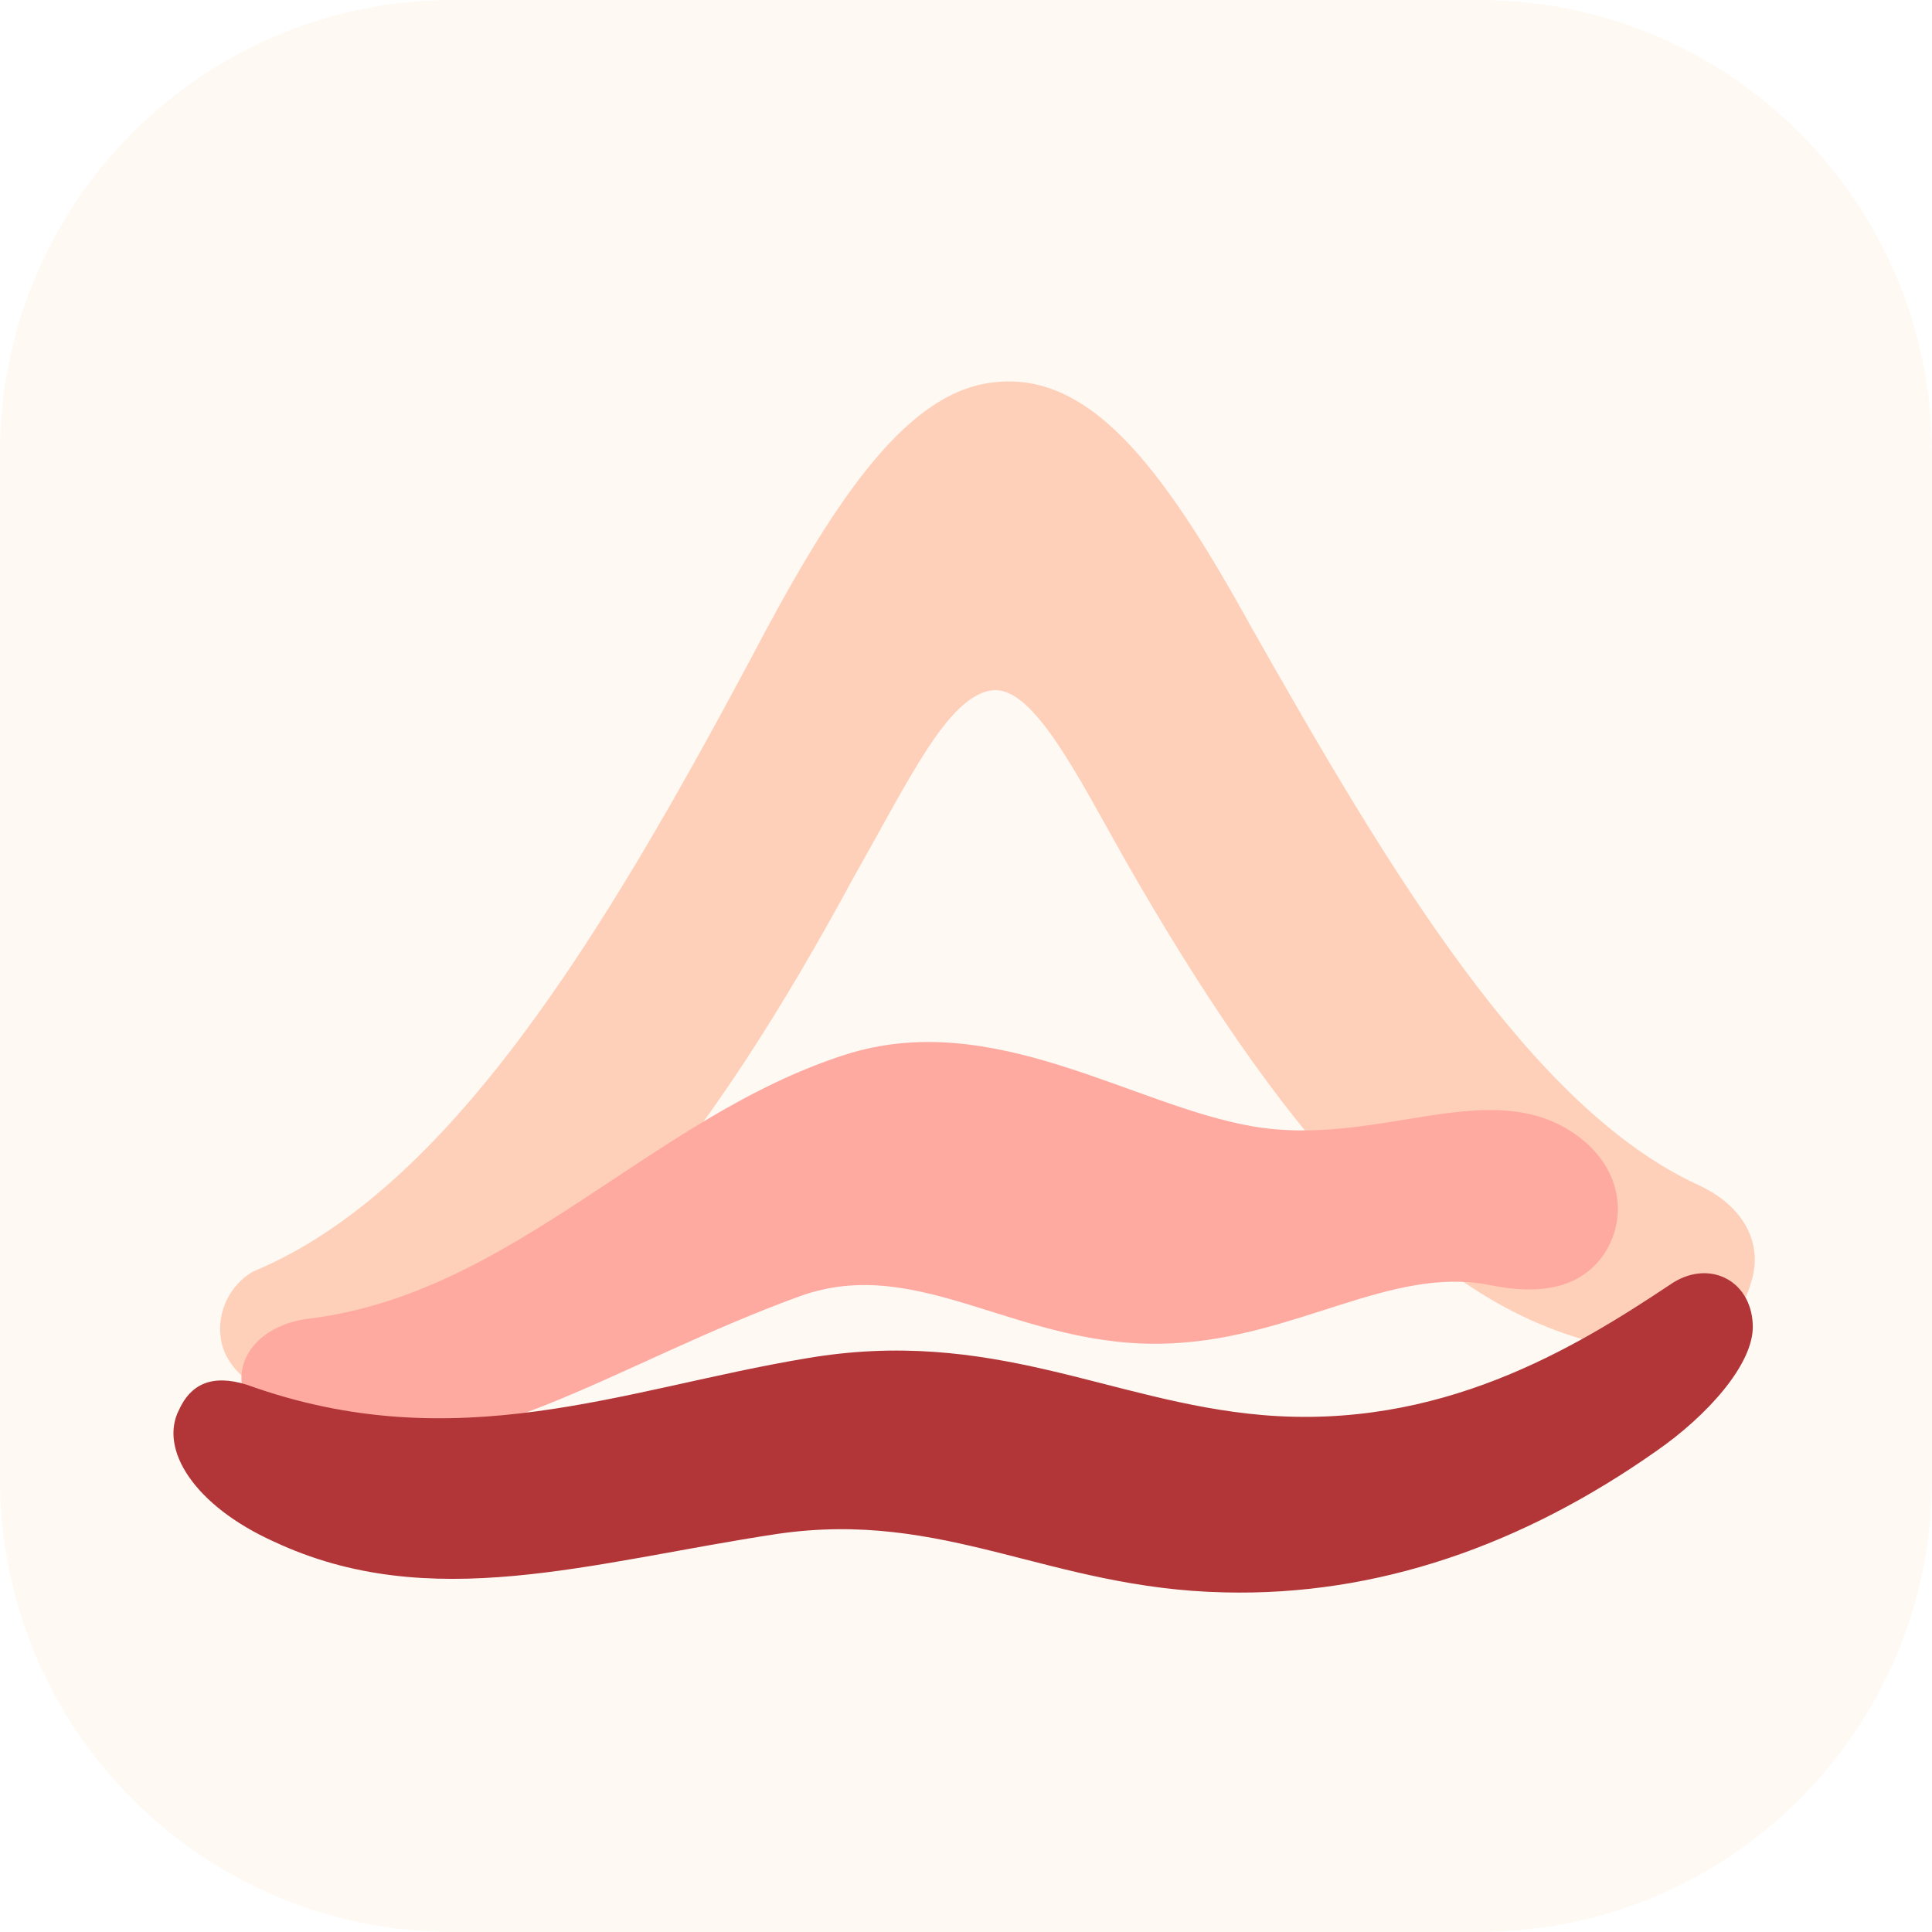
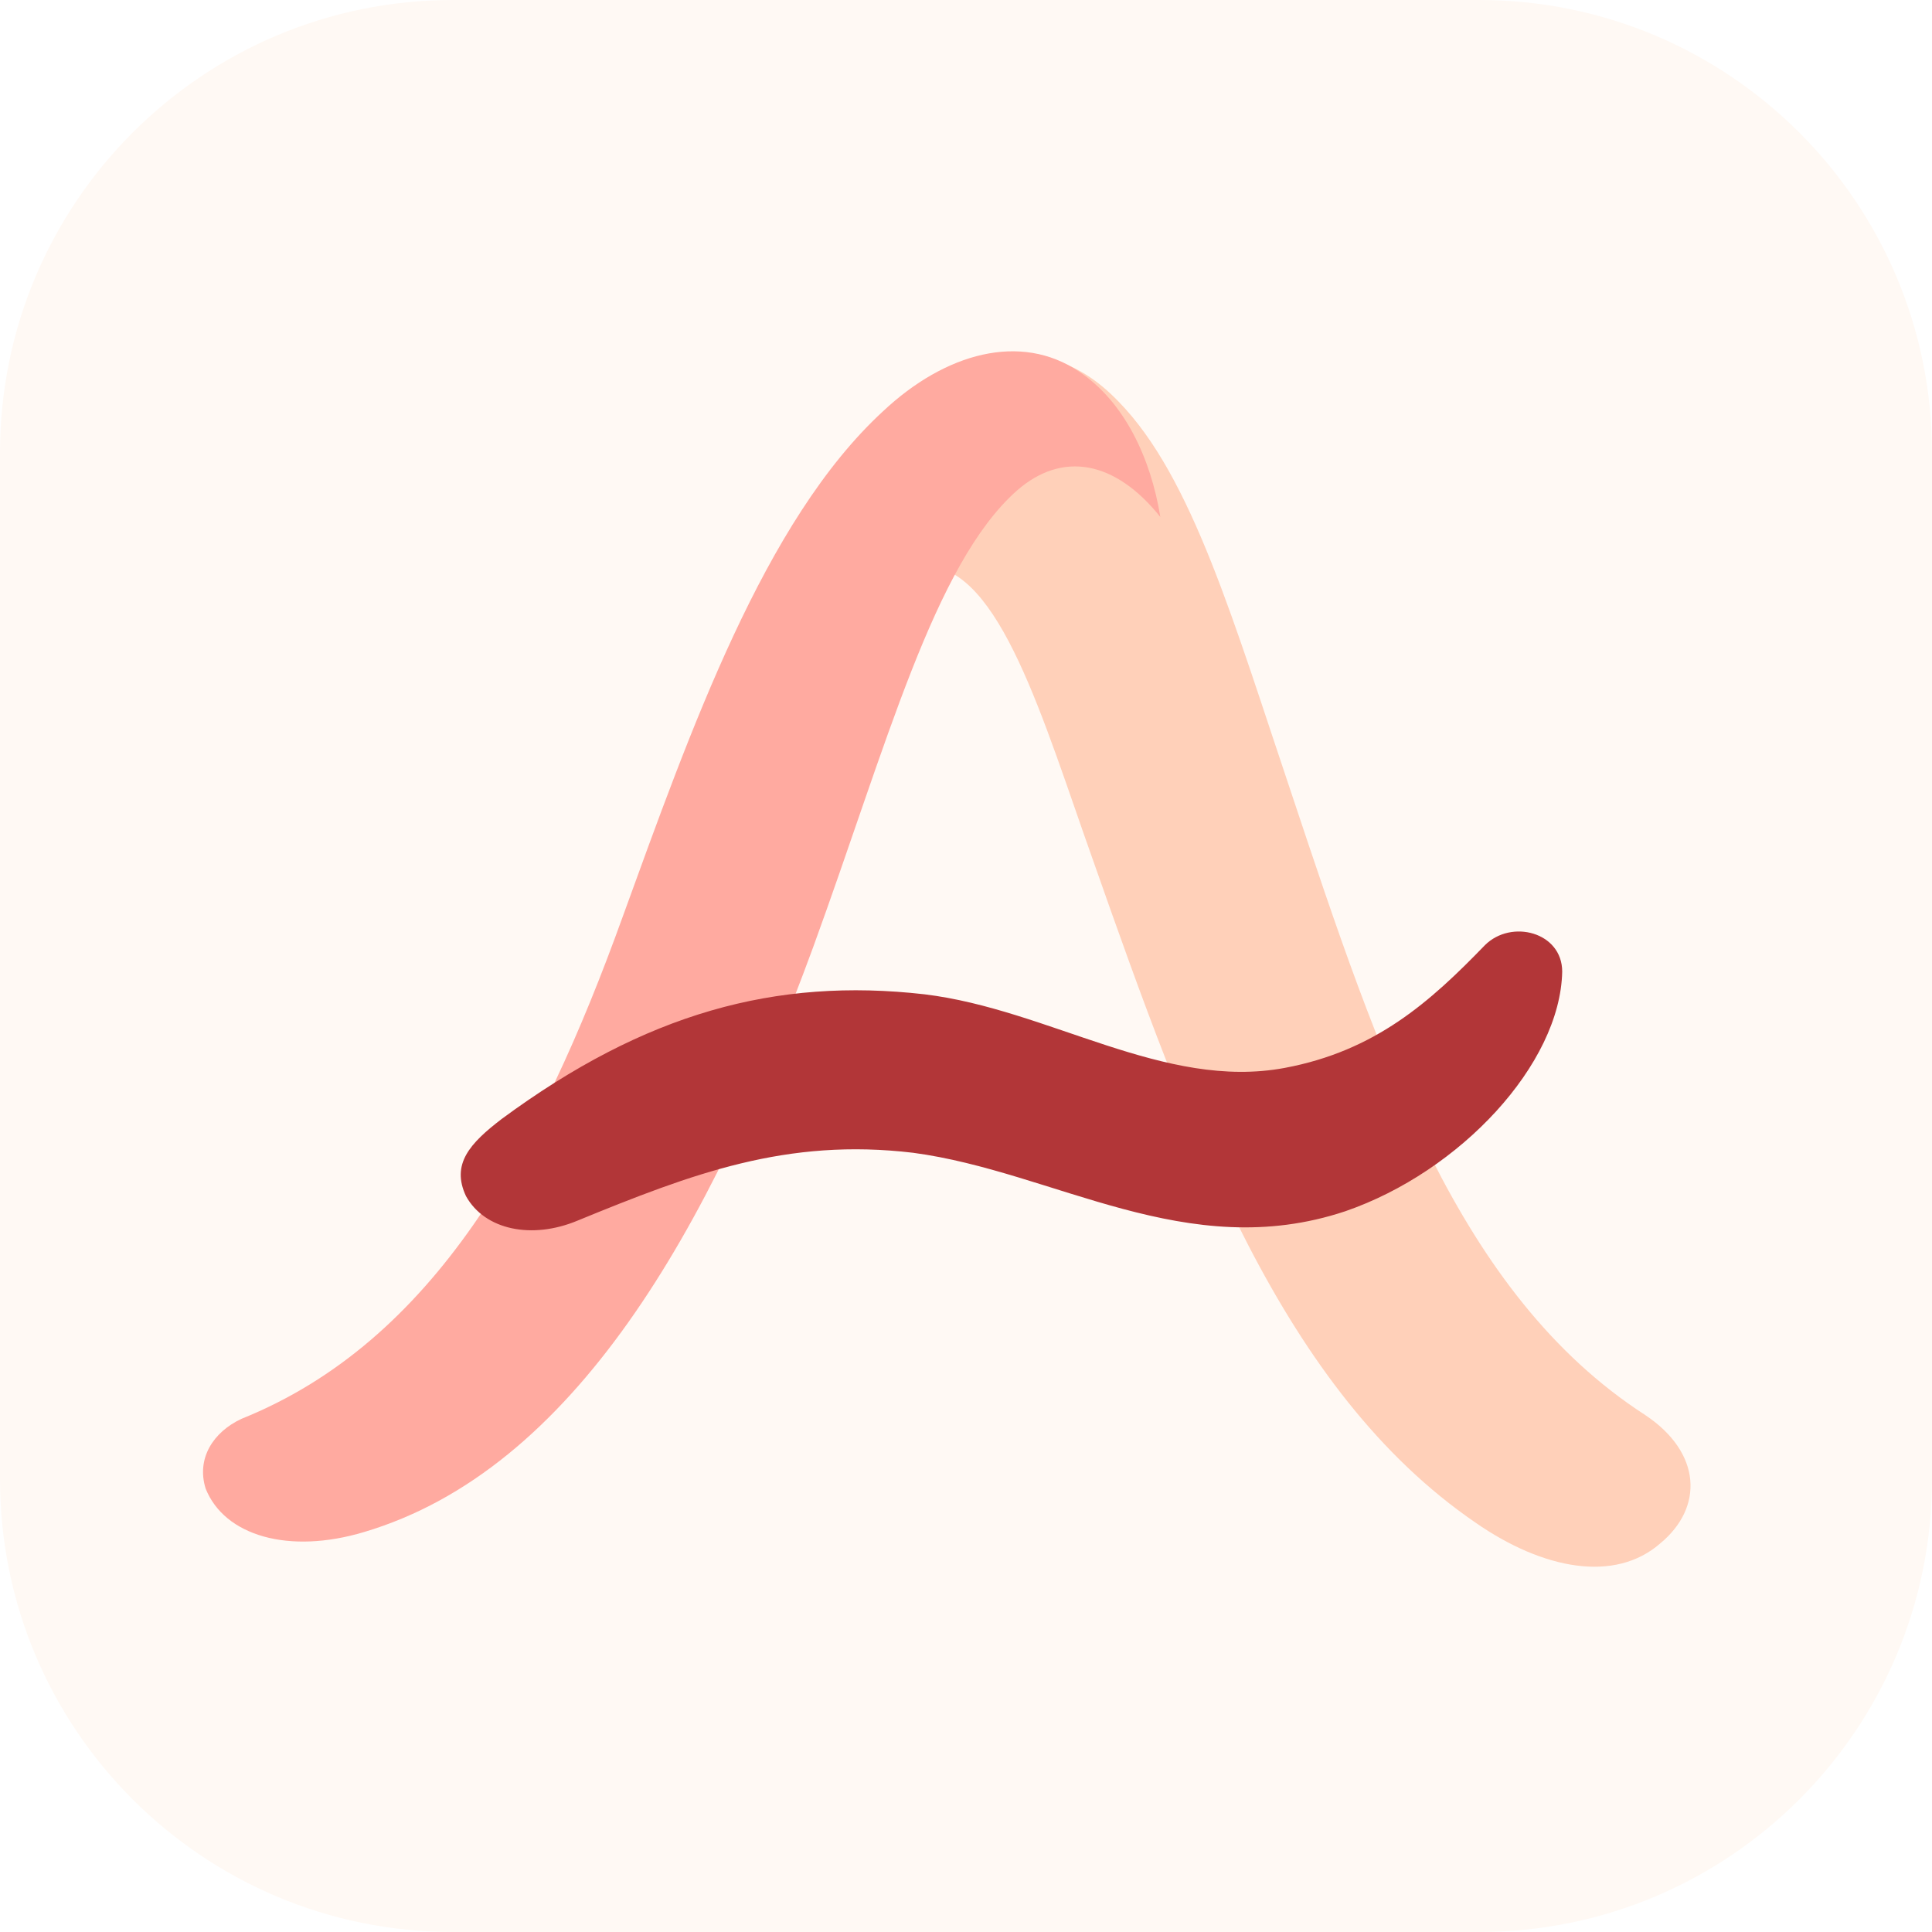
<svg xmlns="http://www.w3.org/2000/svg" width="1024" height="1024" viewBox="0 0 1024 1024">
  <rect width="1024" height="1024" rx="240" fill="#fff9f4" />
-   <path d="M 134 674 C 238 631 320 495 398 349 C 440 269 478 210 524 203 C 576 195 615 245 663 332 C 736 461 811 587 900 628 C 924 639 935 659 928 680 C 921 706 893 721 857 714 C 756 696 675 593 597 457 C 571 411 547 362 525 366 C 502 370 482 413 453 464 C 379 601 288 730 171 742 C 141 745 119 727 117 709 C 115 695 122 681 134 674 Z" fill="#ffd0b9" />
-   <path d="M 163 699 C 272 686 345 592 448 559 C 526 534 600 586 664 597 C 728 608 785 572 830 598 C 859 615 864 644 850 665 C 838 682 818 687 789 681 C 737 671 687 709 621 712 C 541 716 488 664 424 687 C 325 723 250 779 166 764 C 144 760 129 748 128 732 C 127 716 141 702 163 699 Z" fill="#ffaaa0" />
-   <path d="M 131 734 C 242 774 331 736 427 720 C 526 703 588 743 669 750 C 763 758 834 715 885 681 C 905 667 928 678 929 702 C 930 723 904 751 878 769 C 807 819 730 846 649 844 C 556 842 501 800 412 813 C 313 828 228 856 145 817 C 103 798 84 768 95 747 C 101 734 112 728 131 734 Z" fill="#b23638" />
+   <path d="M 443 264 C 495 190 548 166 593 213 C 632 253 654 330 685 422 C 731 560 773 686 872 750 C 902 770 903 799 880 818 C 856 839 818 832 782 807 C 680 737 631 603 579 455 C 553 382 530 301 491 300 C 473 299 453 320 432 347 C 408 334 418 299 443 264 Z" fill="#ffd0b9" />
+   <path d="M 128 752 C 230 711 286 608 330 486 C 366 387 405 276 468 218 C 501 187 541 176 572 197 C 596 213 610 243 615 274 C 591 244 563 239 539 260 C 495 299 470 395 431 502 C 376 652 304 779 193 812 C 153 824 119 814 109 789 C 104 773 113 759 128 752 Z" fill="#ffaaa0" />
+   <path d="M 266 593 C 342 537 411 518 490 527 C 556 535 617 578 681 566 C 729 557 758 531 787 501 C 801 487 828 494 828 515 C 827 564 774 621 713 642 C 629 670 559 621 484 611 C 417 603 367 622 306 647 C 282 657 257 652 247 634 C 239 617 249 606 266 593 Z" fill="#b23638" />
</svg>
